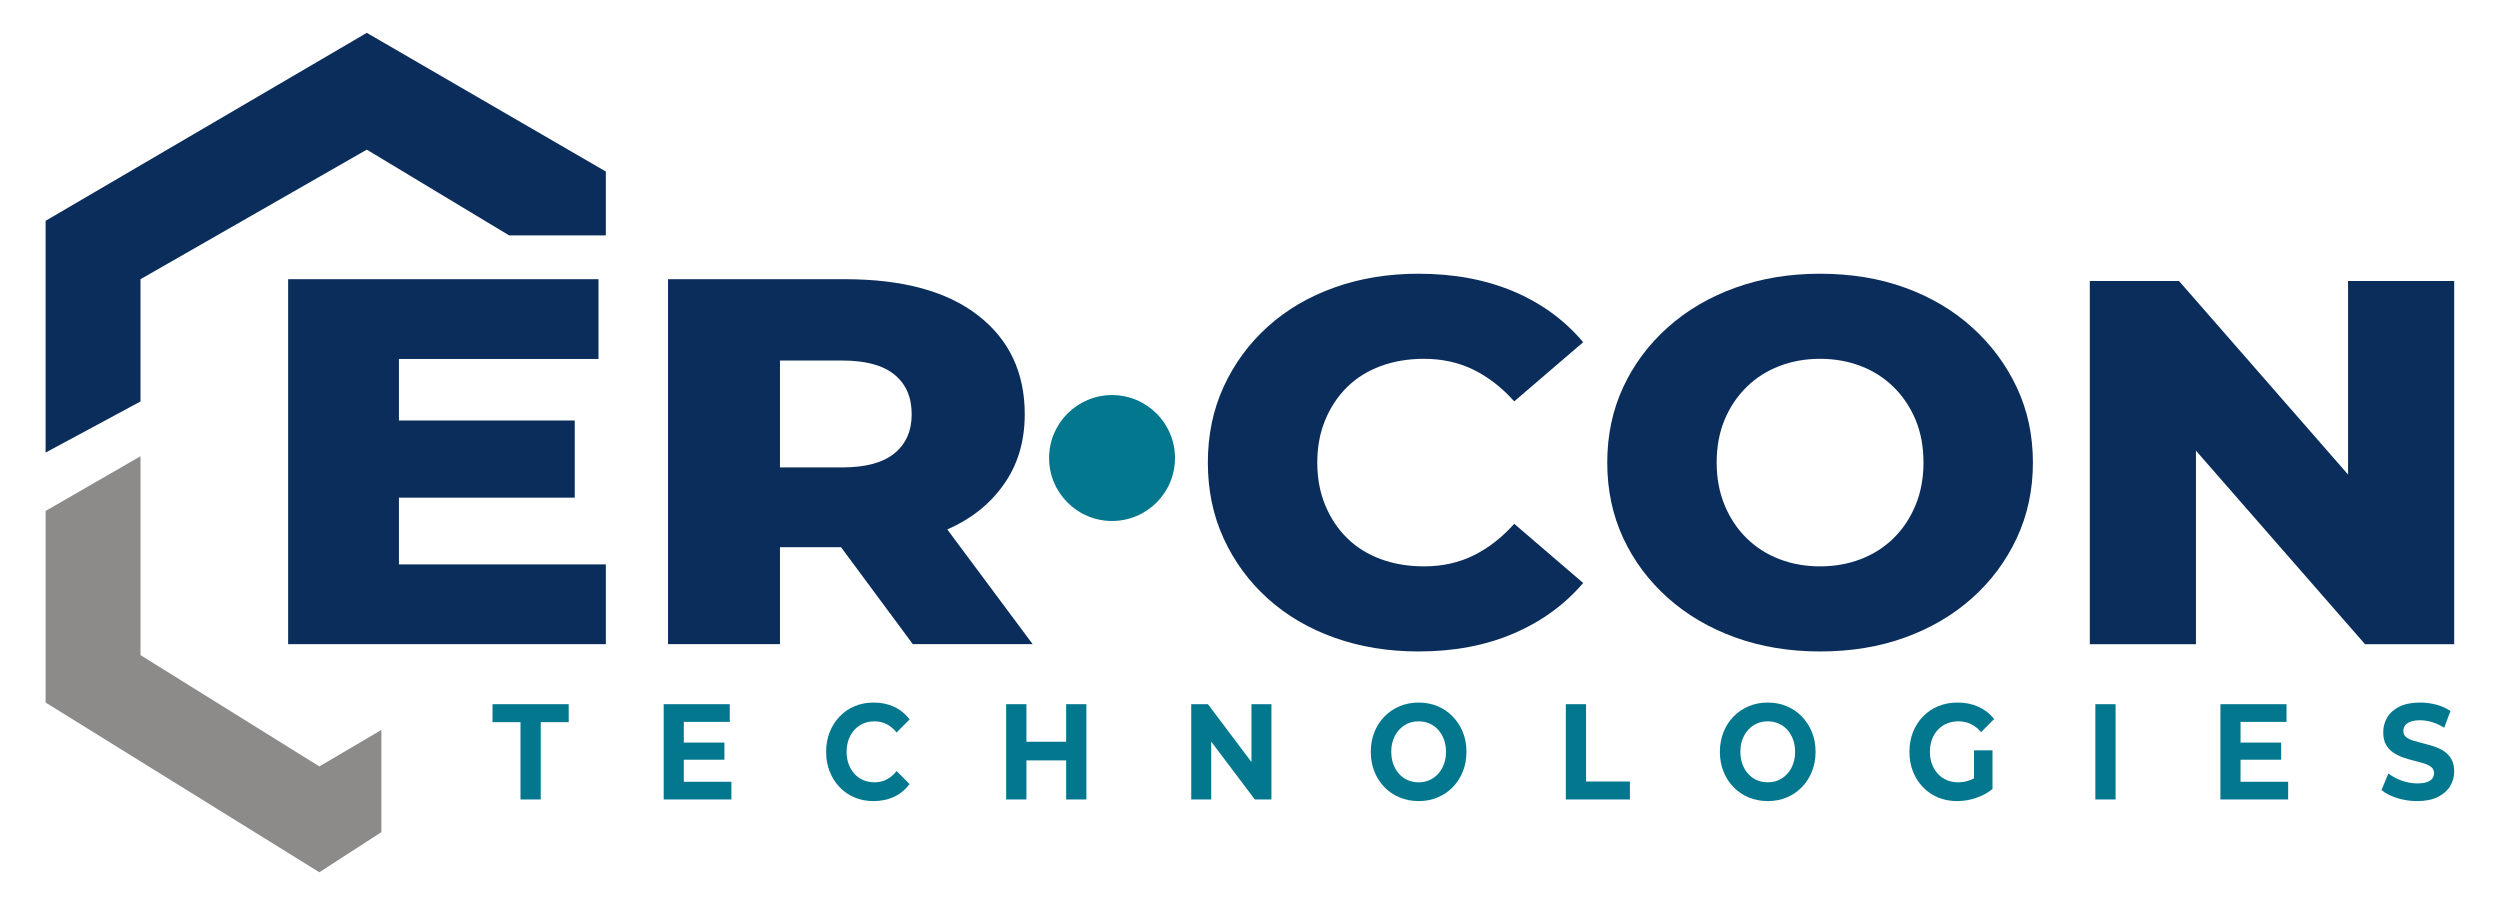
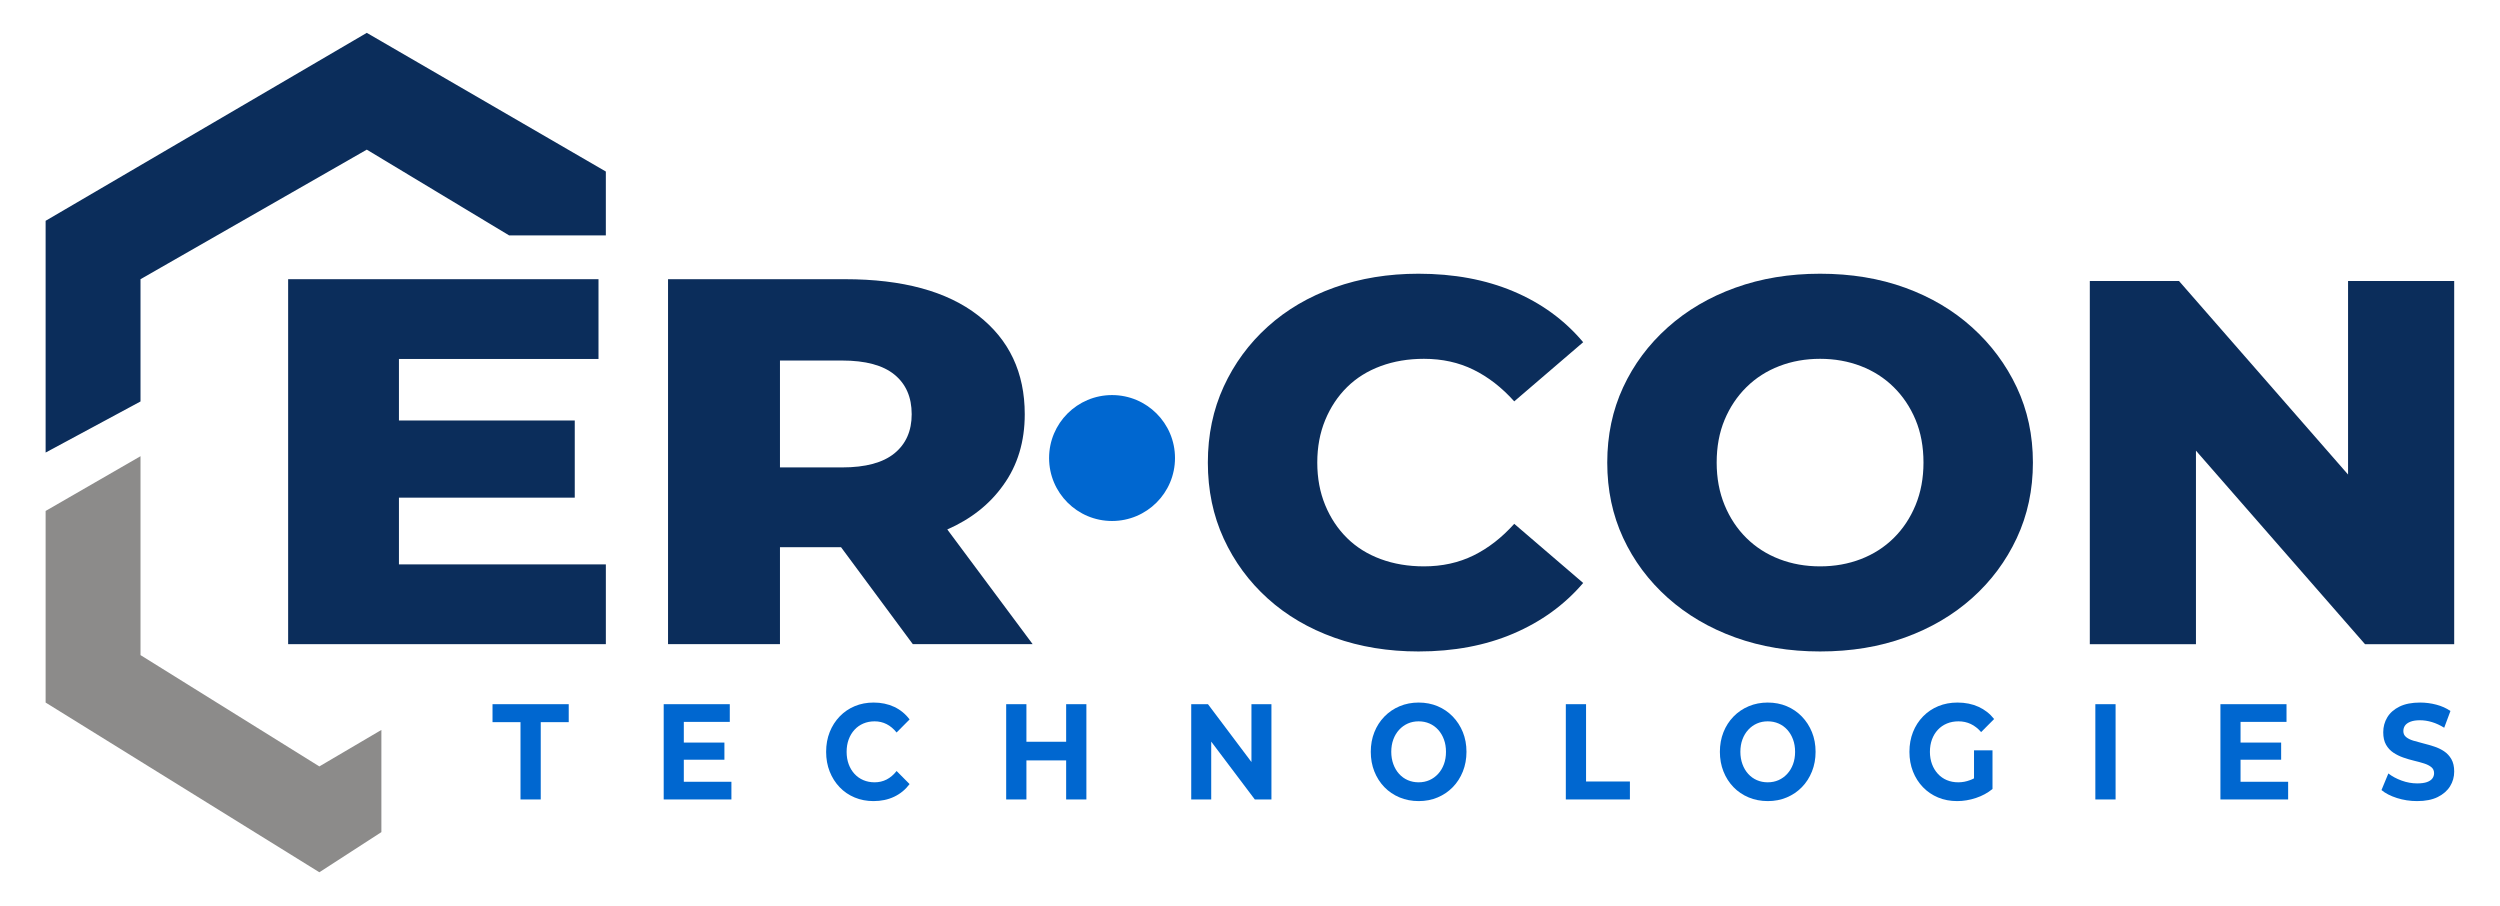
<svg xmlns="http://www.w3.org/2000/svg" width="1370" height="496" viewBox="0 0 1370 496" version="1.1" role="img" aria-labelledby="title desc">
  <g id="upper-geometry">
    <path id="upper-geometry-path-1" d="M25,248 L25,121 L201,18 L332,94 L332,129 L279,129 L201,82 L77,153 L77,220 Z" fill="#0B2D5B" fill-rule="evenodd" />
  </g>
  <g id="lower-geometry">
    <path id="lower-geometry-path-1" d="M77,250 L25,280 L25,385 L175,478 L209,456 L209,400 L175,420 L77,359 Z" fill="#8C8B8A" fill-rule="evenodd" />
  </g>
  <g id="er">
    <path id="er-path-1" d="M157.9,353 V153H327.977V196.714H218.62V230.429H314.966V272.714H218.62V309.286H332.005V353Z" fill="#0B2D5B" fill-rule="evenodd" />
    <path id="er-path-2" d="M366.082,353 V153H463.048Q510.447,153 536.005,172.857 Q561.563,192.714 561.563,227 Q561.563,249.571 549.791,265.857 Q538.638,281.571 519.121,290.143 L565.9,353 H500.224L460.88,299.857 H427.422V353ZM427.422,256.143 H461.499Q480.706,256.143 490.155,248.429 Q499.604,240.714 499.604,227 Q499.604,213 490.155,205.286 Q480.706,197.571 461.499,197.571 H427.422Z" fill="#0B2D5B" fill-rule="evenodd" />
  </g>
  <g id="dot">
-     <path id="dot-path-1" d="M609.4,216.5 A34.5,34.5 0 1,1 609.4,285.5 A34.5,34.5 0 1,1 609.4,216.5 Z" fill="#03778E" fill-rule="evenodd" />
+     <path id="dot-path-1" d="M609.4,216.5 A34.5,34.5 0 1,1 609.4,285.5 A34.5,34.5 0 1,1 609.4,216.5 Z" fill="#0067D0" fill-rule="evenodd" />
  </g>
  <g id="con">
    <path id="con-path-1" d="M777.332,357 Q752.447,357 731.309,349.465 Q710.172,341.93 694.731,327.997 Q679.29,314.065 670.595,295.156 Q661.9,276.247 661.9,253.5 Q661.9,230.753 670.595,211.844 Q679.29,192.935 694.731,179.003 Q710.172,165.07 731.309,157.535 Q752.447,150 777.332,150 Q806.415,150 829.352,159.668 Q852.288,169.335 867.58,187.533 L829.802,219.948 Q819.608,208.574 807.465,202.603 Q795.322,196.632 780.331,196.632 Q767.438,196.632 756.644,200.613 Q745.851,204.593 738.205,212.128 Q730.56,219.663 726.212,230.184 Q721.865,240.705 721.865,253.5 Q721.865,266.295 726.212,276.816 Q730.56,287.337 738.205,294.872 Q745.851,302.407 756.644,306.387 Q767.438,310.368 780.331,310.368 Q795.322,310.368 807.465,304.397 Q819.608,298.426 829.802,287.052 L867.58,319.467 Q852.288,337.38 829.352,347.19 Q806.415,357 777.332,357 Z" fill="#0B2D5B" fill-rule="evenodd" />
    <path id="con-path-2" d="M997.404,357 Q972.218,357 950.931,349.323 Q929.643,341.646 913.902,327.571 Q898.162,313.496 889.467,294.729 Q880.772,275.963 880.772,253.5 Q880.772,231.037 889.467,212.271 Q898.162,193.504 913.902,179.429 Q929.643,165.354 950.931,157.677 Q972.218,150 997.404,150 Q1022.889,150 1044.026,157.677 Q1065.164,165.354 1080.755,179.429 Q1096.346,193.504 1105.19,212.271 Q1114.035,231.037 1114.035,253.5 Q1114.035,275.963 1105.19,294.872 Q1096.346,313.78 1080.755,327.713 Q1065.164,341.646 1044.026,349.323 Q1022.889,357 997.404,357 ZM997.404,310.368 Q1009.396,310.368 1019.74,306.387 Q1030.084,302.407 1037.73,294.872 Q1045.375,287.337 1049.723,276.816 Q1054.07,266.295 1054.07,253.5 Q1054.07,240.42 1049.723,230.042 Q1045.375,219.663 1037.73,212.128 Q1030.084,204.593 1019.74,200.613 Q1009.396,196.632 997.404,196.632 Q985.41,196.632 975.067,200.613 Q964.723,204.593 957.077,212.128 Q949.432,219.663 945.084,230.042 Q940.737,240.42 940.737,253.5 Q940.737,266.295 945.084,276.816 Q949.432,287.337 957.077,294.872 Q964.723,302.407 975.067,306.387 Q985.41,310.368 997.404,310.368 Z" fill="#0B2D5B" fill-rule="evenodd" />
    <path id="con-path-3" d="M1145.217,353.019 V153.981H1194.088L1286.734,260.04 V153.981H1344.9V353.019H1296.029L1203.383,246.96 V353.019Z" fill="#0B2D5B" fill-rule="evenodd" />
  </g>
  <g id="technologies">
-     <path id="technologies-path-1" d="M285.236,438.105 V395.74H269.9V385.895H311.662V395.74H296.326V438.105Z" fill="#03778E" fill-rule="evenodd" />
-     <path id="technologies-path-2" d="M363.706,438.105 V385.895H399.923V395.591H374.729V406.928H396.979V416.326H374.729V428.409H400.813V438.105Z" fill="#03778E" fill-rule="evenodd" />
-     <path id="technologies-path-3" d="M478.667,439 Q473.122,439 468.364,437.024 Q463.606,435.047 460.114,431.392 Q456.623,427.738 454.671,422.815 Q452.72,417.892 452.72,412 Q452.72,406.108 454.671,401.185 Q456.623,396.262 460.148,392.608 Q463.674,388.953 468.398,386.976 Q473.122,385 478.736,385 Q484.966,385 489.998,387.349 Q495.03,389.699 498.453,394.249 L491.333,401.409 Q488.868,398.351 485.856,396.822 Q482.844,395.293 479.284,395.293 Q475.929,395.293 473.122,396.486 Q470.315,397.68 468.261,399.917 Q466.207,402.155 465.078,405.213 Q463.948,408.271 463.948,412 Q463.948,415.729 465.078,418.787 Q466.207,421.845 468.261,424.083 Q470.315,426.32 473.122,427.514 Q475.929,428.707 479.284,428.707 Q482.844,428.707 485.856,427.178 Q488.868,425.649 491.333,422.517 L498.453,429.677 Q495.03,434.226 489.998,436.613 Q484.966,439 478.667,439 Z" fill="#03778E" fill-rule="evenodd" />
-     <path id="technologies-path-4" d="M584.249,438.105 V416.699H562.478V438.105H551.387V385.895H562.478V406.481H584.249V385.895H595.34V438.105Z" fill="#03778E" fill-rule="evenodd" />
-     <path id="technologies-path-5" d="M652.793,438.105 V385.895H661.967L685.791,417.594 V385.895H696.745V438.105H687.64L663.747,406.406 V438.105Z" fill="#03778E" fill-rule="evenodd" />
-     <path id="technologies-path-6" d="M777.475,439 Q771.793,439 766.966,436.986 Q762.14,434.972 758.614,431.318 Q755.088,427.663 753.137,422.74 Q751.186,417.818 751.186,412 Q751.186,406.182 753.137,401.26 Q755.088,396.337 758.648,392.682 Q762.208,389.028 767.001,387.014 Q771.793,385 777.407,385 Q783.089,385 787.847,387.014 Q792.606,389.028 796.131,392.682 Q799.657,396.337 801.642,401.222 Q803.628,406.108 803.628,412 Q803.628,417.818 801.642,422.778 Q799.657,427.738 796.131,431.355 Q792.606,434.972 787.847,436.986 Q783.089,439 777.475,439 ZM777.407,428.707 Q780.625,428.707 783.329,427.514 Q786.033,426.32 788.087,424.083 Q790.141,421.845 791.27,418.787 Q792.4,415.729 792.4,412 Q792.4,408.271 791.27,405.213 Q790.141,402.155 788.121,399.917 Q786.102,397.68 783.363,396.486 Q780.625,395.293 777.407,395.293 Q774.189,395.293 771.485,396.486 Q768.781,397.68 766.727,399.917 Q764.673,402.155 763.543,405.213 Q762.414,408.271 762.414,412 Q762.414,415.655 763.543,418.75 Q764.673,421.845 766.693,424.083 Q768.712,426.32 771.451,427.514 Q774.189,428.707 777.407,428.707 Z" fill="#03778E" fill-rule="evenodd" />
-     <path id="technologies-path-7" d="M858.069,438.105 V385.895H869.159V428.26H893.189V438.105Z" fill="#03778E" fill-rule="evenodd" />
-     <path id="technologies-path-8" d="M968.785,439 Q963.103,439 958.276,436.986 Q953.449,434.972 949.924,431.318 Q946.398,427.663 944.447,422.74 Q942.495,417.818 942.495,412 Q942.495,406.182 944.447,401.26 Q946.398,396.337 949.958,392.682 Q953.518,389.028 958.31,387.014 Q963.103,385 968.716,385 Q974.399,385 979.157,387.014 Q983.915,389.028 987.441,392.682 Q990.967,396.337 992.952,401.222 Q994.937,406.108 994.937,412 Q994.937,417.818 992.952,422.778 Q990.967,427.738 987.441,431.355 Q983.915,434.972 979.157,436.986 Q974.399,439 968.785,439 ZM968.716,428.707 Q971.934,428.707 974.638,427.514 Q977.343,426.32 979.396,424.083 Q981.45,421.845 982.58,418.787 Q983.71,415.729 983.71,412 Q983.71,408.271 982.58,405.213 Q981.45,402.155 979.431,399.917 Q977.411,397.68 974.673,396.486 Q971.934,395.293 968.716,395.293 Q965.499,395.293 962.794,396.486 Q960.09,397.68 958.036,399.917 Q955.982,402.155 954.853,405.213 Q953.723,408.271 953.723,412 Q953.723,415.655 954.853,418.75 Q955.982,421.845 958.002,424.083 Q960.022,426.32 962.76,427.514 Q965.499,428.707 968.716,428.707 Z" fill="#03778E" fill-rule="evenodd" />
-     <path id="technologies-path-9" d="M1072.518,439 Q1066.836,439 1062.078,437.024 Q1057.32,435.047 1053.794,431.392 Q1050.268,427.738 1048.317,422.815 Q1046.366,417.892 1046.366,412 Q1046.366,406.108 1048.317,401.185 Q1050.268,396.262 1053.828,392.608 Q1057.388,388.953 1062.18,386.976 Q1066.973,385 1072.724,385 Q1079.091,385 1084.191,387.312 Q1089.291,389.624 1092.783,394.025 L1085.663,401.185 Q1083.061,398.202 1079.98,396.747 Q1076.9,395.293 1073.271,395.293 Q1069.78,395.293 1066.904,396.486 Q1064.029,397.68 1061.941,399.917 Q1059.853,402.155 1058.723,405.213 Q1057.593,408.271 1057.593,412 Q1057.593,415.655 1058.723,418.713 Q1059.853,421.771 1061.941,424.046 Q1064.029,426.32 1066.87,427.514 Q1069.711,428.707 1073.134,428.707 Q1076.42,428.707 1079.57,427.514 Q1080.665,427.141 1081.761,426.544 V411.18H1091.893V432.362Q1087.991,435.569 1082.822,437.284 Q1077.653,439 1072.518,439 Z" fill="#03778E" fill-rule="evenodd" />
-     <path id="technologies-path-10" d="M1148.25,438.105 V385.895H1159.341V438.105Z" fill="#03778E" fill-rule="evenodd" />
-     <path id="technologies-path-11" d="M1216.794,438.105 V385.895H1253.011V395.591H1227.817V406.928H1250.067V416.326H1227.817V428.409H1253.901V438.105Z" fill="#03778E" fill-rule="evenodd" />
-     <path id="technologies-path-12" d="M1324.567,439 Q1318.816,439 1313.544,437.322 Q1308.273,435.644 1305.055,432.959 L1308.821,423.859 Q1311.901,426.246 1316.112,427.775 Q1320.322,429.304 1324.635,429.304 Q1327.921,429.304 1329.941,428.595 Q1331.961,427.887 1332.919,426.619 Q1333.878,425.351 1333.878,423.71 Q1333.878,421.622 1332.371,420.391 Q1330.865,419.16 1328.401,418.377 Q1325.936,417.594 1322.958,416.885 Q1319.98,416.177 1317.002,415.133 Q1314.024,414.088 1311.559,412.447 Q1309.094,410.807 1307.554,408.122 Q1306.014,405.437 1306.014,401.26 Q1306.014,396.784 1308.239,393.092 Q1310.464,389.401 1314.948,387.2 Q1319.432,385 1326.21,385 Q1330.728,385 1335.11,386.156 Q1339.492,387.312 1342.846,389.624 L1339.423,398.798 Q1336.068,396.71 1332.714,395.703 Q1329.359,394.696 1326.141,394.696 Q1322.924,394.696 1320.87,395.517 Q1318.816,396.337 1317.926,397.642 Q1317.036,398.947 1317.036,400.663 Q1317.036,402.677 1318.542,403.908 Q1320.048,405.138 1322.513,405.884 Q1324.978,406.63 1327.956,407.376 Q1330.934,408.122 1333.912,409.091 Q1336.89,410.061 1339.355,411.702 Q1341.819,413.342 1343.36,416.028 Q1344.9,418.713 1344.9,422.815 Q1344.9,427.216 1342.641,430.87 Q1340.381,434.525 1335.897,436.762 Q1331.413,439 1324.567,439 Z" fill="#03778E" fill-rule="evenodd" />
+     <path id="technologies-path-1" d="M285.236,438.105 V395.74H269.9V385.895H311.662V395.74H296.326V438.105Z" fill="#0067D0" fill-rule="evenodd" />
+     <path id="technologies-path-2" d="M363.706,438.105 V385.895H399.923V395.591H374.729V406.928H396.979V416.326H374.729V428.409H400.813V438.105Z" fill="#0067D0" fill-rule="evenodd" />
+     <path id="technologies-path-3" d="M478.667,439 Q473.122,439 468.364,437.024 Q463.606,435.047 460.114,431.392 Q456.623,427.738 454.671,422.815 Q452.72,417.892 452.72,412 Q452.72,406.108 454.671,401.185 Q456.623,396.262 460.148,392.608 Q463.674,388.953 468.398,386.976 Q473.122,385 478.736,385 Q484.966,385 489.998,387.349 Q495.03,389.699 498.453,394.249 L491.333,401.409 Q488.868,398.351 485.856,396.822 Q482.844,395.293 479.284,395.293 Q475.929,395.293 473.122,396.486 Q470.315,397.68 468.261,399.917 Q466.207,402.155 465.078,405.213 Q463.948,408.271 463.948,412 Q463.948,415.729 465.078,418.787 Q466.207,421.845 468.261,424.083 Q470.315,426.32 473.122,427.514 Q475.929,428.707 479.284,428.707 Q482.844,428.707 485.856,427.178 Q488.868,425.649 491.333,422.517 L498.453,429.677 Q495.03,434.226 489.998,436.613 Q484.966,439 478.667,439 Z" fill="#0067D0" fill-rule="evenodd" />
+     <path id="technologies-path-4" d="M584.249,438.105 V416.699H562.478V438.105H551.387V385.895H562.478V406.481H584.249V385.895H595.34V438.105Z" fill="#0067D0" fill-rule="evenodd" />
+     <path id="technologies-path-5" d="M652.793,438.105 V385.895H661.967L685.791,417.594 V385.895H696.745V438.105H687.64L663.747,406.406 V438.105Z" fill="#0067D0" fill-rule="evenodd" />
+     <path id="technologies-path-6" d="M777.475,439 Q771.793,439 766.966,436.986 Q762.14,434.972 758.614,431.318 Q755.088,427.663 753.137,422.74 Q751.186,417.818 751.186,412 Q751.186,406.182 753.137,401.26 Q755.088,396.337 758.648,392.682 Q762.208,389.028 767.001,387.014 Q771.793,385 777.407,385 Q783.089,385 787.847,387.014 Q792.606,389.028 796.131,392.682 Q799.657,396.337 801.642,401.222 Q803.628,406.108 803.628,412 Q803.628,417.818 801.642,422.778 Q799.657,427.738 796.131,431.355 Q792.606,434.972 787.847,436.986 Q783.089,439 777.475,439 ZM777.407,428.707 Q780.625,428.707 783.329,427.514 Q786.033,426.32 788.087,424.083 Q790.141,421.845 791.27,418.787 Q792.4,415.729 792.4,412 Q792.4,408.271 791.27,405.213 Q790.141,402.155 788.121,399.917 Q786.102,397.68 783.363,396.486 Q780.625,395.293 777.407,395.293 Q774.189,395.293 771.485,396.486 Q768.781,397.68 766.727,399.917 Q764.673,402.155 763.543,405.213 Q762.414,408.271 762.414,412 Q762.414,415.655 763.543,418.75 Q764.673,421.845 766.693,424.083 Q768.712,426.32 771.451,427.514 Q774.189,428.707 777.407,428.707 Z" fill="#0067D0" fill-rule="evenodd" />
+     <path id="technologies-path-7" d="M858.069,438.105 V385.895H869.159V428.26H893.189V438.105Z" fill="#0067D0" fill-rule="evenodd" />
+     <path id="technologies-path-8" d="M968.785,439 Q963.103,439 958.276,436.986 Q953.449,434.972 949.924,431.318 Q946.398,427.663 944.447,422.74 Q942.495,417.818 942.495,412 Q942.495,406.182 944.447,401.26 Q946.398,396.337 949.958,392.682 Q953.518,389.028 958.31,387.014 Q963.103,385 968.716,385 Q974.399,385 979.157,387.014 Q983.915,389.028 987.441,392.682 Q990.967,396.337 992.952,401.222 Q994.937,406.108 994.937,412 Q994.937,417.818 992.952,422.778 Q990.967,427.738 987.441,431.355 Q983.915,434.972 979.157,436.986 Q974.399,439 968.785,439 ZM968.716,428.707 Q971.934,428.707 974.638,427.514 Q977.343,426.32 979.396,424.083 Q981.45,421.845 982.58,418.787 Q983.71,415.729 983.71,412 Q983.71,408.271 982.58,405.213 Q981.45,402.155 979.431,399.917 Q977.411,397.68 974.673,396.486 Q971.934,395.293 968.716,395.293 Q965.499,395.293 962.794,396.486 Q960.09,397.68 958.036,399.917 Q955.982,402.155 954.853,405.213 Q953.723,408.271 953.723,412 Q953.723,415.655 954.853,418.75 Q955.982,421.845 958.002,424.083 Q960.022,426.32 962.76,427.514 Q965.499,428.707 968.716,428.707 Z" fill="#0067D0" fill-rule="evenodd" />
+     <path id="technologies-path-9" d="M1072.518,439 Q1066.836,439 1062.078,437.024 Q1057.32,435.047 1053.794,431.392 Q1050.268,427.738 1048.317,422.815 Q1046.366,417.892 1046.366,412 Q1046.366,406.108 1048.317,401.185 Q1050.268,396.262 1053.828,392.608 Q1057.388,388.953 1062.18,386.976 Q1066.973,385 1072.724,385 Q1079.091,385 1084.191,387.312 Q1089.291,389.624 1092.783,394.025 L1085.663,401.185 Q1083.061,398.202 1079.98,396.747 Q1076.9,395.293 1073.271,395.293 Q1069.78,395.293 1066.904,396.486 Q1064.029,397.68 1061.941,399.917 Q1059.853,402.155 1058.723,405.213 Q1057.593,408.271 1057.593,412 Q1057.593,415.655 1058.723,418.713 Q1059.853,421.771 1061.941,424.046 Q1064.029,426.32 1066.87,427.514 Q1069.711,428.707 1073.134,428.707 Q1076.42,428.707 1079.57,427.514 Q1080.665,427.141 1081.761,426.544 V411.18H1091.893V432.362Q1087.991,435.569 1082.822,437.284 Q1077.653,439 1072.518,439 Z" fill="#0067D0" fill-rule="evenodd" />
+     <path id="technologies-path-10" d="M1148.25,438.105 V385.895H1159.341V438.105Z" fill="#0067D0" fill-rule="evenodd" />
+     <path id="technologies-path-11" d="M1216.794,438.105 V385.895H1253.011V395.591H1227.817V406.928H1250.067V416.326H1227.817V428.409H1253.901V438.105Z" fill="#0067D0" fill-rule="evenodd" />
+     <path id="technologies-path-12" d="M1324.567,439 Q1318.816,439 1313.544,437.322 Q1308.273,435.644 1305.055,432.959 L1308.821,423.859 Q1311.901,426.246 1316.112,427.775 Q1320.322,429.304 1324.635,429.304 Q1327.921,429.304 1329.941,428.595 Q1331.961,427.887 1332.919,426.619 Q1333.878,425.351 1333.878,423.71 Q1333.878,421.622 1332.371,420.391 Q1330.865,419.16 1328.401,418.377 Q1325.936,417.594 1322.958,416.885 Q1319.98,416.177 1317.002,415.133 Q1314.024,414.088 1311.559,412.447 Q1309.094,410.807 1307.554,408.122 Q1306.014,405.437 1306.014,401.26 Q1306.014,396.784 1308.239,393.092 Q1310.464,389.401 1314.948,387.2 Q1319.432,385 1326.21,385 Q1330.728,385 1335.11,386.156 Q1339.492,387.312 1342.846,389.624 L1339.423,398.798 Q1336.068,396.71 1332.714,395.703 Q1329.359,394.696 1326.141,394.696 Q1322.924,394.696 1320.87,395.517 Q1318.816,396.337 1317.926,397.642 Q1317.036,398.947 1317.036,400.663 Q1317.036,402.677 1318.542,403.908 Q1320.048,405.138 1322.513,405.884 Q1324.978,406.63 1327.956,407.376 Q1330.934,408.122 1333.912,409.091 Q1336.89,410.061 1339.355,411.702 Q1341.819,413.342 1343.36,416.028 Q1344.9,418.713 1344.9,422.815 Q1344.9,427.216 1342.641,430.87 Q1340.381,434.525 1335.897,436.762 Q1331.413,439 1324.567,439 Z" fill="#0067D0" fill-rule="evenodd" />
  </g>
</svg>
